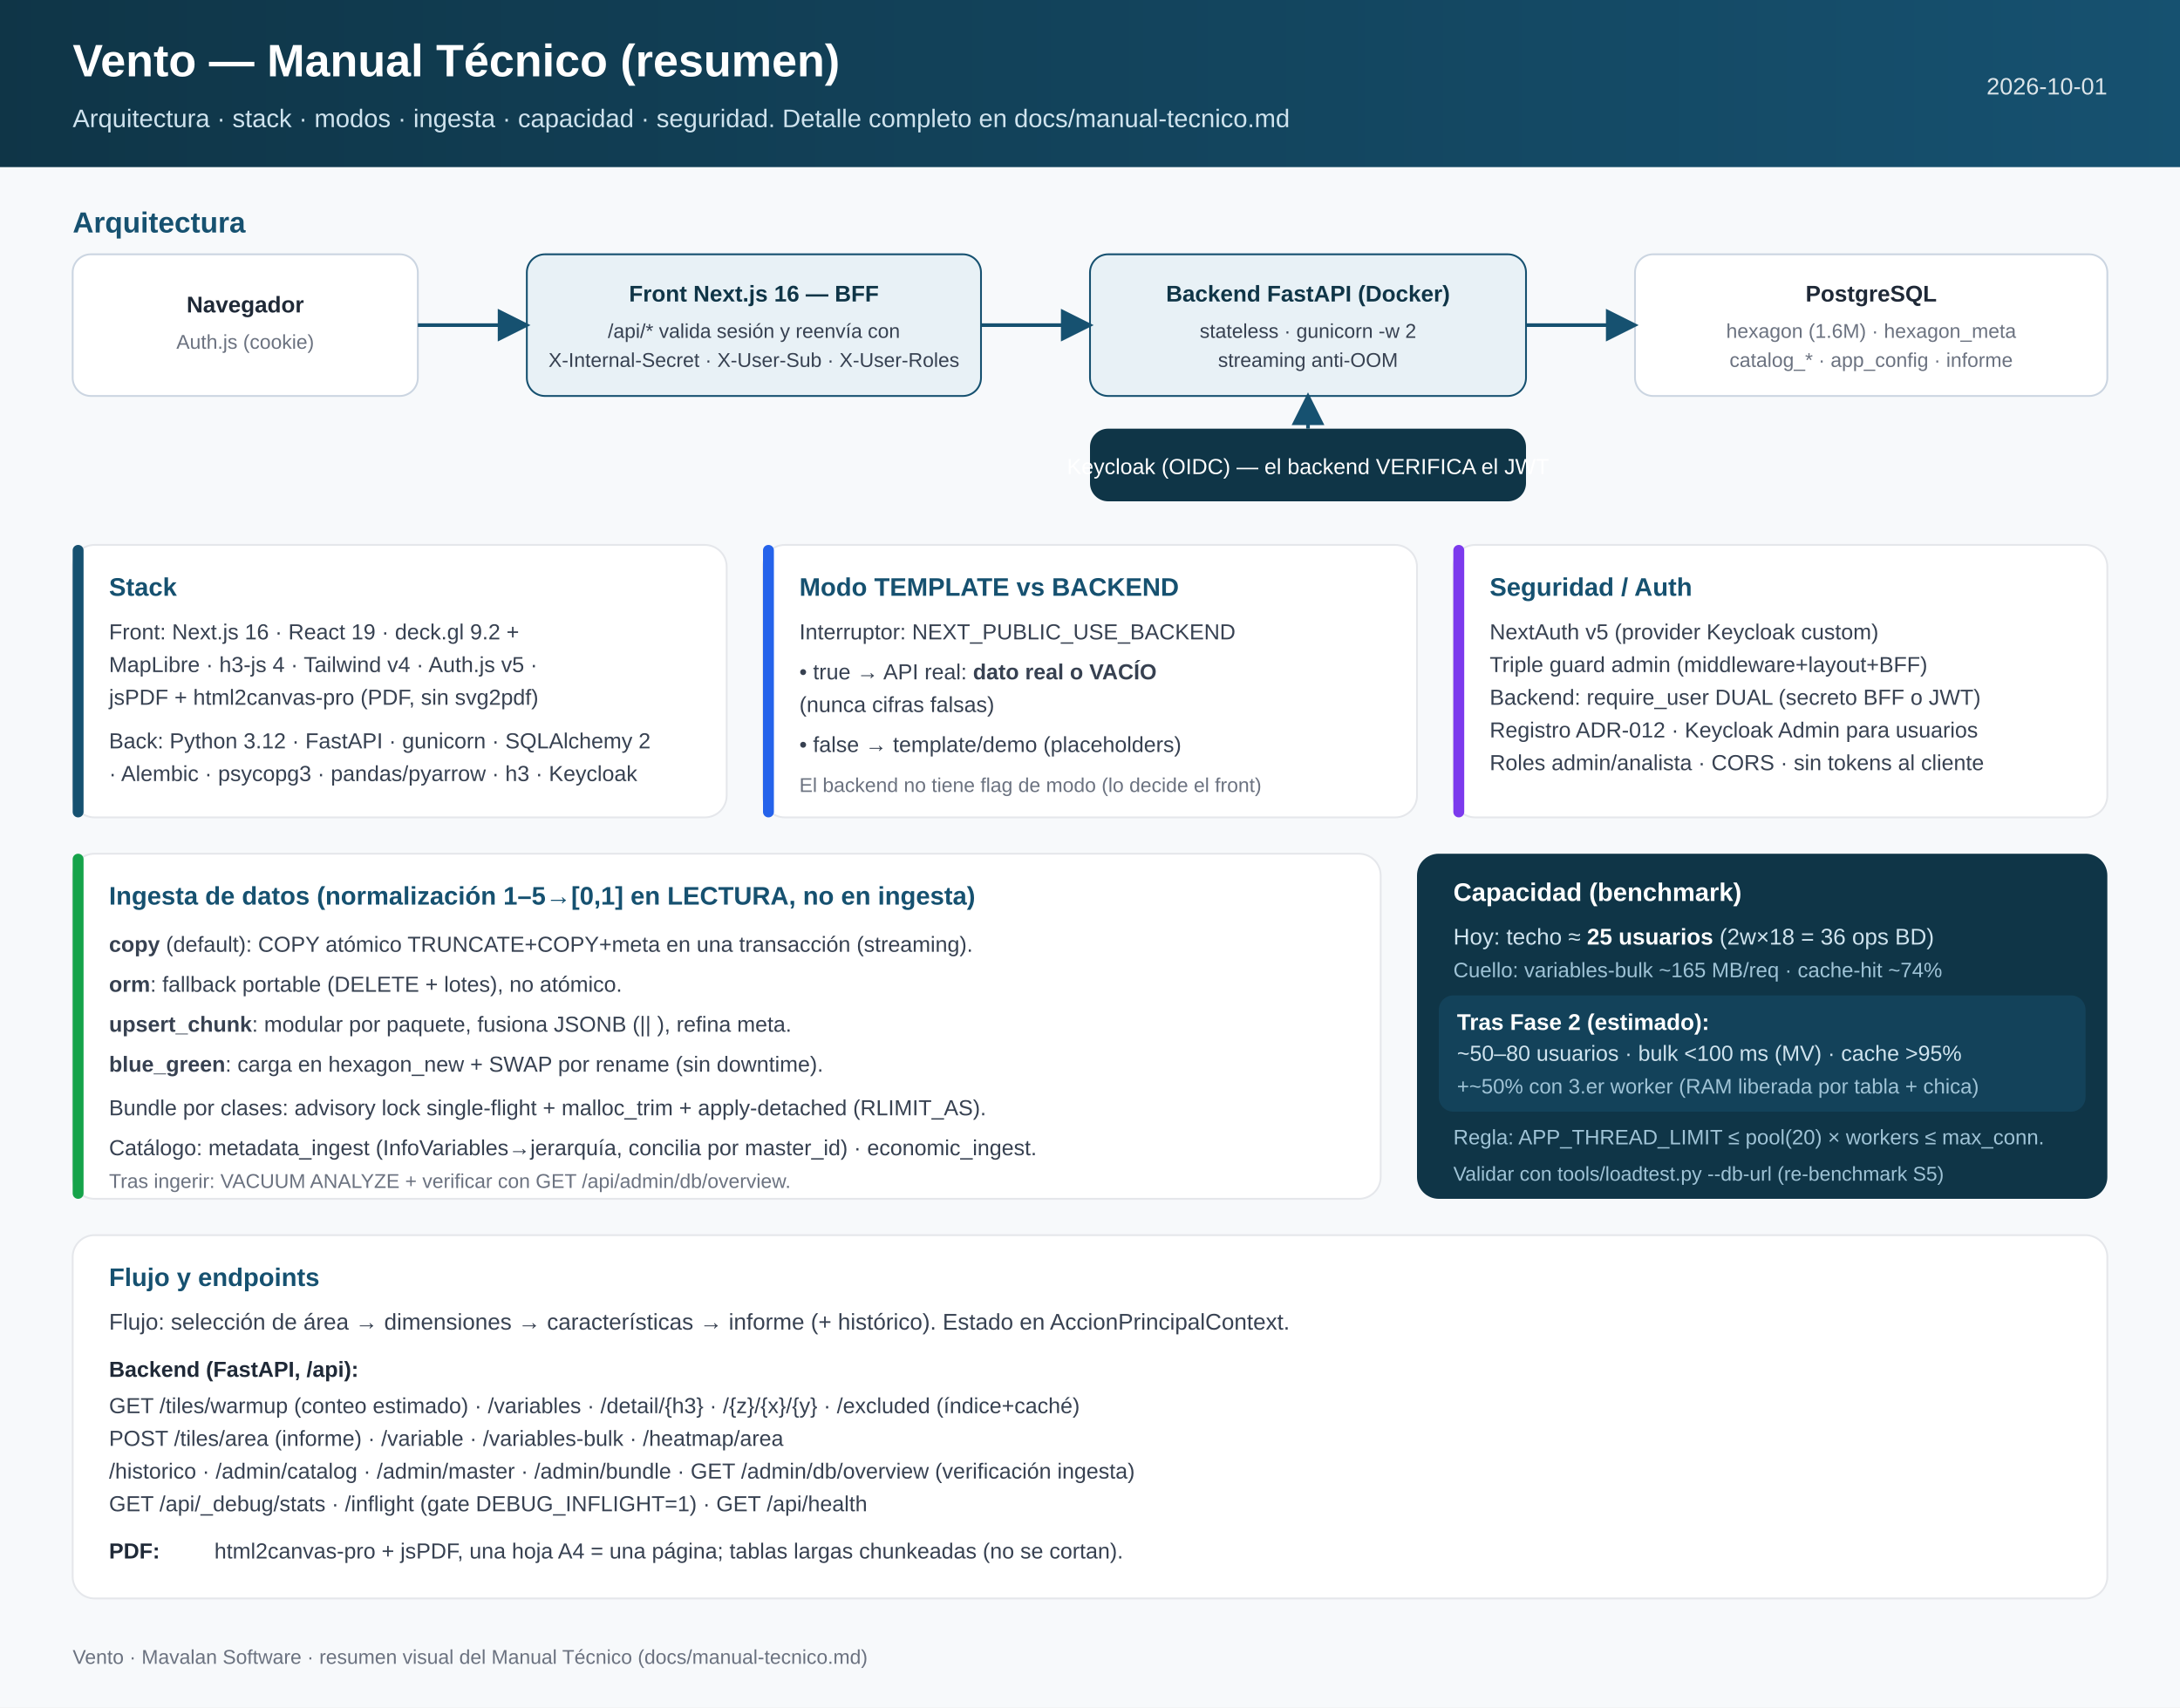
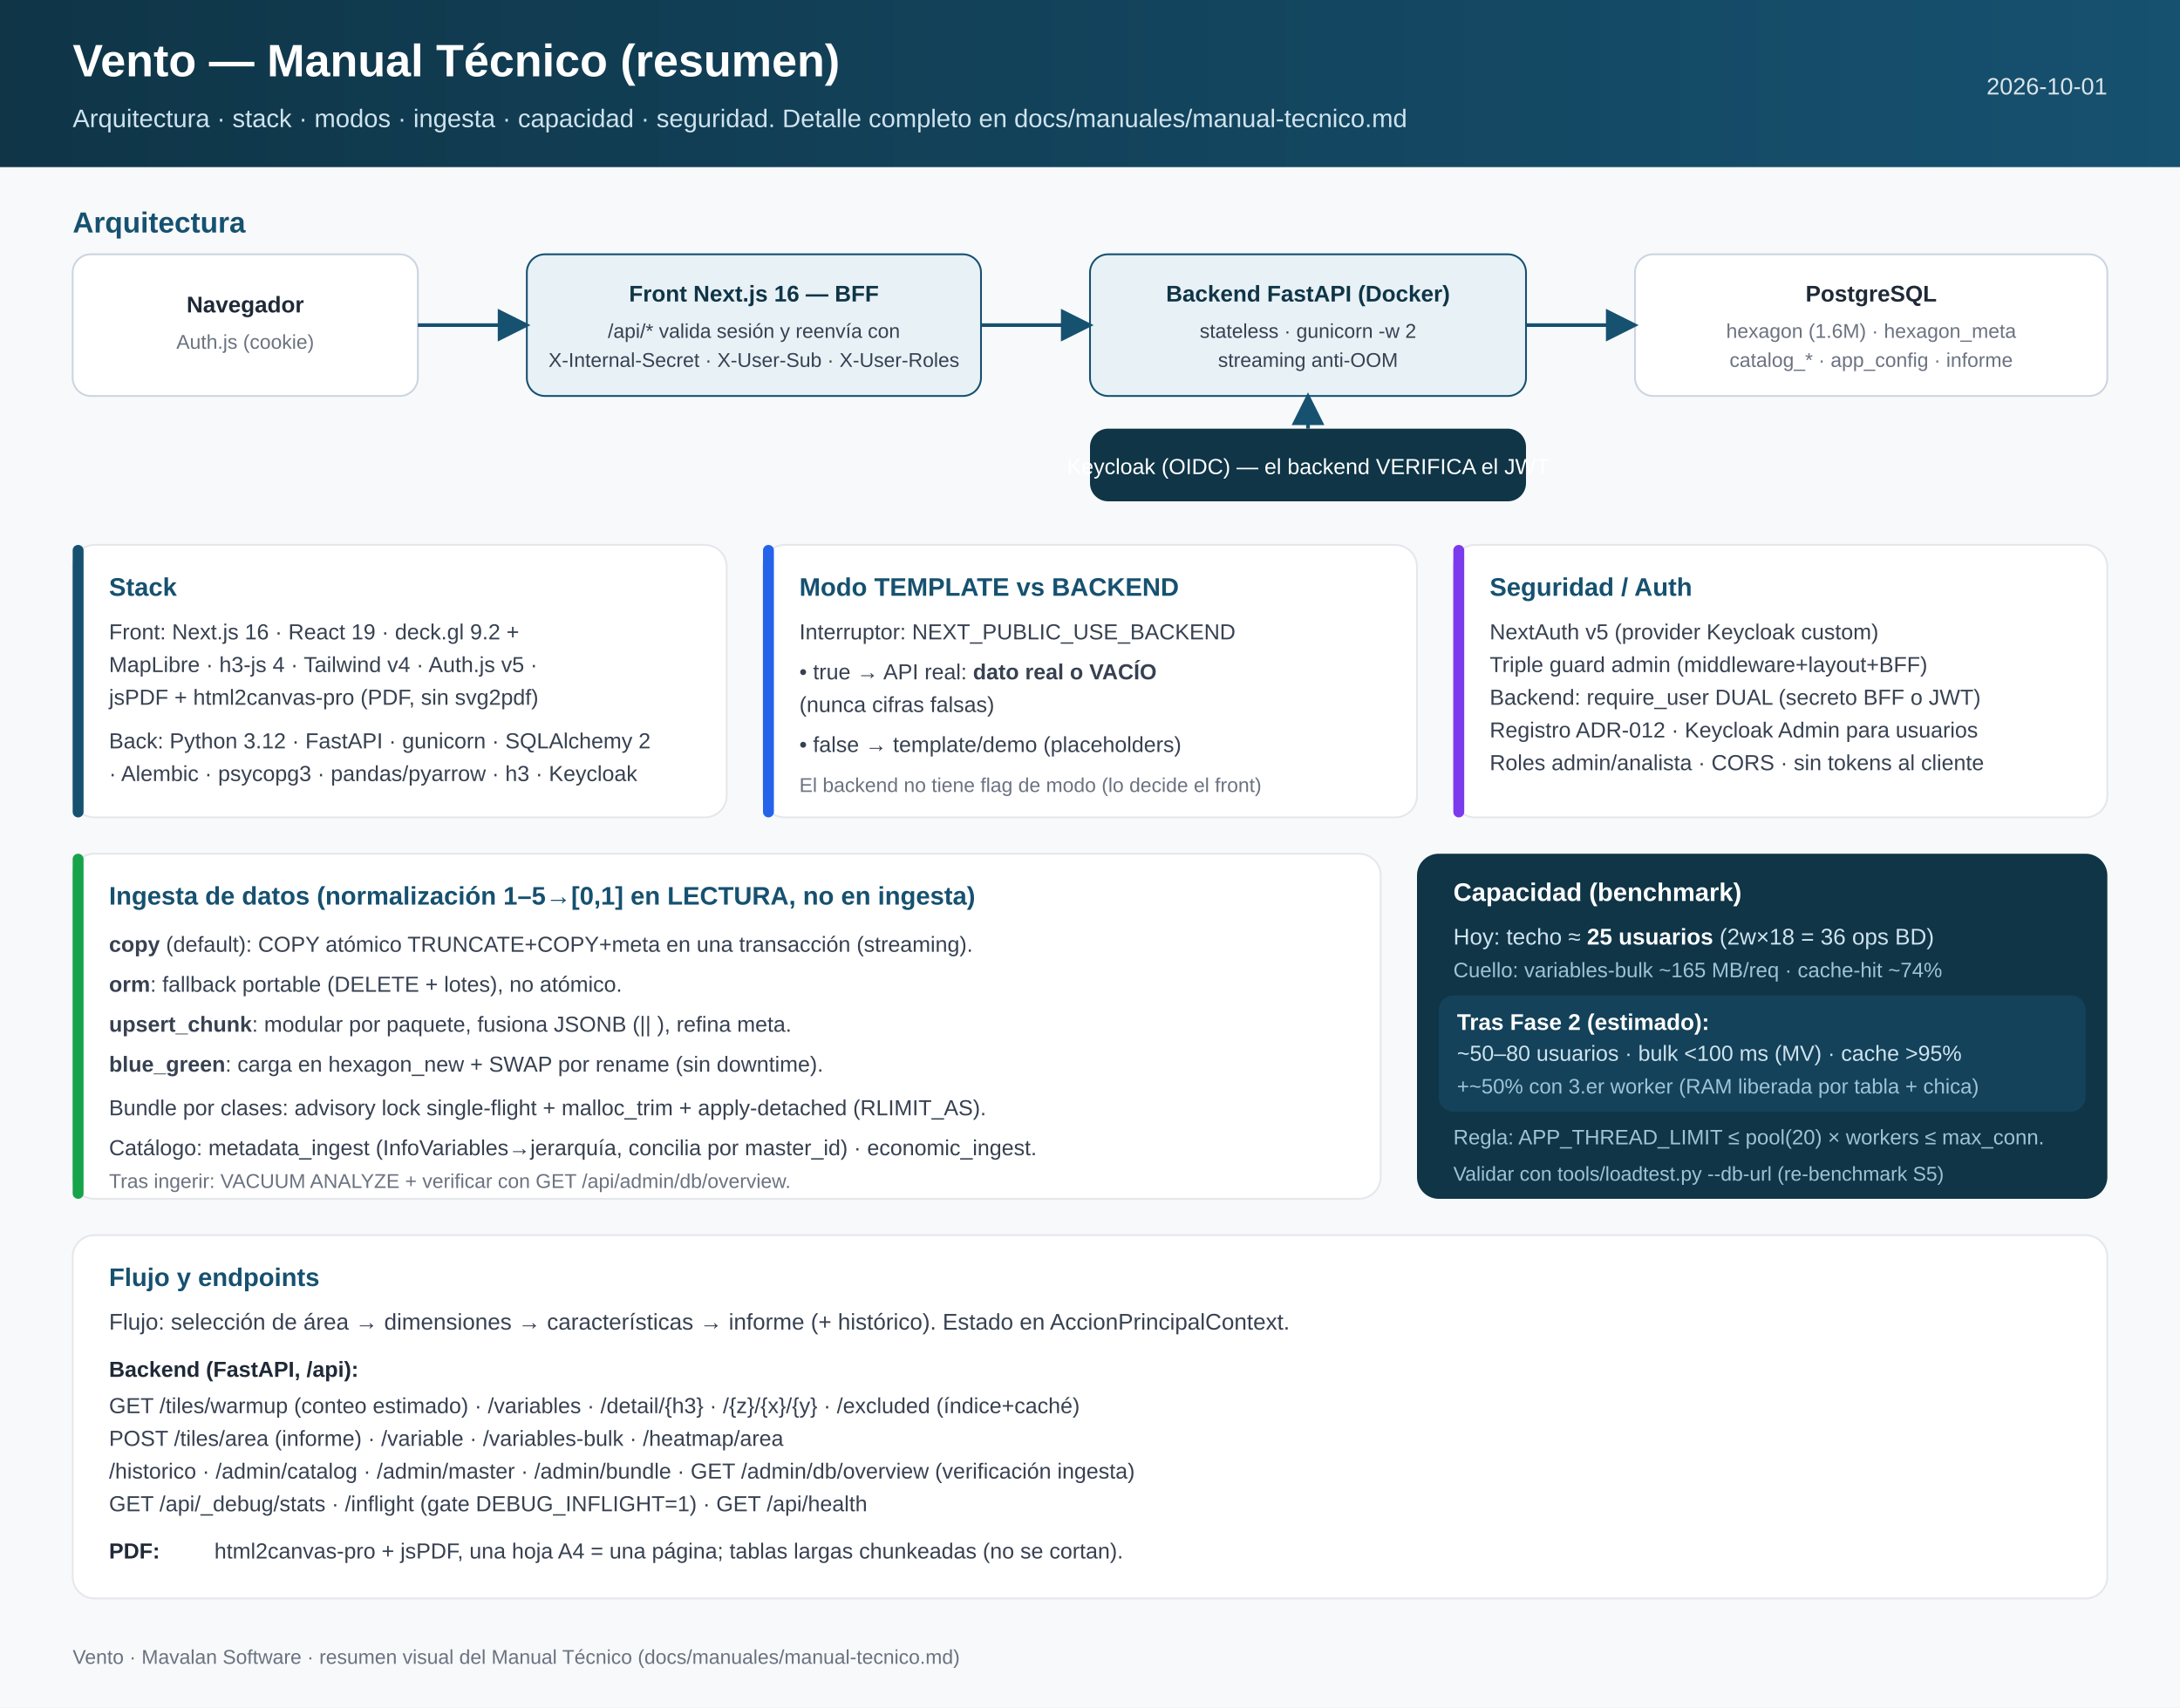
<svg xmlns="http://www.w3.org/2000/svg" width="1200" height="940" viewBox="0 0 1200 940" font-family="Segoe UI, Arial, sans-serif">
  <defs>
    <linearGradient id="hdr" x1="0" y1="0" x2="1" y2="0">
      <stop offset="0" stop-color="#0f3547" />
      <stop offset="1" stop-color="#165170" />
    </linearGradient>
    <marker id="ar" markerWidth="9" markerHeight="9" refX="7" refY="4.5" orient="auto">
      <path d="M0,0 L9,4.5 L0,9 z" fill="#165170" />
    </marker>
  </defs>
  <rect width="1200" height="940" fill="#f7f9fb" />
  <rect width="1200" height="92" fill="url(#hdr)" />
  <text x="40" y="42" fill="#fff" font-size="25" font-weight="800">Vento — Manual Técnico (resumen)</text>
-   <text x="40" y="70" fill="#cfe3ee" font-size="14">Arquitectura · stack · modos · ingesta · capacidad · seguridad. Detalle completo en docs/manual-tecnico.md</text>
+   <text x="40" y="70" fill="#cfe3ee" font-size="14">Arquitectura · stack · modos · ingesta · capacidad · seguridad. Detalle completo en docs/manuales/manual-tecnico.md</text>
  <text x="1160" y="52" fill="#fff" font-size="13" text-anchor="end" opacity="0.85">2026-10-01</text>
  <text x="40" y="128" fill="#165170" font-size="16" font-weight="800">Arquitectura</text>
  <g font-size="12.5">
    <rect x="40" y="140" width="190" height="78" rx="10" fill="#fff" stroke="#cbd5e1" />
    <text x="135" y="172" text-anchor="middle" fill="#1f2937" font-weight="700">Navegador</text>
    <text x="135" y="192" text-anchor="middle" fill="#6b7280" font-size="11">Auth.js (cookie)</text>
    <rect x="290" y="140" width="250" height="78" rx="10" fill="#e8f1f6" stroke="#165170" />
    <text x="415" y="166" text-anchor="middle" fill="#0f3547" font-weight="700">Front Next.js 16 — BFF</text>
    <text x="415" y="186" text-anchor="middle" fill="#374151" font-size="11">/api/* valida sesión y reenvía con</text>
    <text x="415" y="202" text-anchor="middle" fill="#374151" font-size="11">X-Internal-Secret · X-User-Sub · X-User-Roles</text>
    <rect x="600" y="140" width="240" height="78" rx="10" fill="#e8f1f6" stroke="#165170" />
    <text x="720" y="166" text-anchor="middle" fill="#0f3547" font-weight="700">Backend FastAPI (Docker)</text>
    <text x="720" y="186" text-anchor="middle" fill="#374151" font-size="11">stateless · gunicorn -w 2</text>
    <text x="720" y="202" text-anchor="middle" fill="#374151" font-size="11">streaming anti-OOM</text>
    <rect x="900" y="140" width="260" height="78" rx="10" fill="#fff" stroke="#cbd5e1" />
    <text x="1030" y="166" text-anchor="middle" fill="#1f2937" font-weight="700">PostgreSQL</text>
    <text x="1030" y="186" text-anchor="middle" fill="#6b7280" font-size="11">hexagon (1.6M) · hexagon_meta</text>
    <text x="1030" y="202" text-anchor="middle" fill="#6b7280" font-size="11">catalog_* · app_config · informe</text>
    <line x1="230" y1="179" x2="288" y2="179" stroke="#165170" stroke-width="2" marker-end="url(#ar)" />
    <line x1="540" y1="179" x2="598" y2="179" stroke="#165170" stroke-width="2" marker-end="url(#ar)" />
    <line x1="840" y1="179" x2="898" y2="179" stroke="#165170" stroke-width="2" marker-end="url(#ar)" />
    <rect x="600" y="236" width="240" height="40" rx="10" fill="#0f3547" />
    <text x="720" y="261" text-anchor="middle" fill="#fff" font-size="12">Keycloak (OIDC) — el backend VERIFICA el JWT</text>
    <line x1="720" y1="236" x2="720" y2="220" stroke="#165170" stroke-width="2" marker-end="url(#ar)" />
  </g>
  <g transform="translate(40,300)">
    <rect width="360" height="150" rx="12" fill="#fff" stroke="#e5e7eb" />
    <rect width="6" height="150" fill="#165170" rx="3" />
    <text x="20" y="28" fill="#165170" font-size="14" font-weight="700">Stack</text>
    <text x="20" y="52" fill="#374151" font-size="12">Front: Next.js 16 · React 19 · deck.gl 9.2 +</text>
    <text x="20" y="70" fill="#374151" font-size="12">MapLibre · h3-js 4 · Tailwind v4 · Auth.js v5 ·</text>
    <text x="20" y="88" fill="#374151" font-size="12">jsPDF + html2canvas-pro (PDF, sin svg2pdf)</text>
    <text x="20" y="112" fill="#374151" font-size="12">Back: Python 3.12 · FastAPI · gunicorn · SQLAlchemy 2</text>
    <text x="20" y="130" fill="#374151" font-size="12">· Alembic · psycopg3 · pandas/pyarrow · h3 · Keycloak</text>
  </g>
  <g transform="translate(420,300)">
    <rect width="360" height="150" rx="12" fill="#fff" stroke="#e5e7eb" />
    <rect width="6" height="150" fill="#2563eb" rx="3" />
    <text x="20" y="28" fill="#165170" font-size="14" font-weight="700">Modo TEMPLATE vs BACKEND</text>
    <text x="20" y="52" fill="#374151" font-size="12">Interruptor: NEXT_PUBLIC_USE_BACKEND</text>
    <text x="20" y="74" fill="#374151" font-size="12">• true → API real: <tspan font-weight="700">dato real o VACÍO</tspan>
    </text>
    <text x="20" y="92" fill="#374151" font-size="12">  (nunca cifras falsas)</text>
    <text x="20" y="114" fill="#374151" font-size="12">• false → template/demo (placeholders)</text>
    <text x="20" y="136" fill="#6b7280" font-size="11">El backend no tiene flag de modo (lo decide el front)</text>
  </g>
  <g transform="translate(800,300)">
    <rect width="360" height="150" rx="12" fill="#fff" stroke="#e5e7eb" />
    <rect width="6" height="150" fill="#7c3aed" rx="3" />
    <text x="20" y="28" fill="#165170" font-size="14" font-weight="700">Seguridad / Auth</text>
    <text x="20" y="52" fill="#374151" font-size="12">NextAuth v5 (provider Keycloak custom)</text>
    <text x="20" y="70" fill="#374151" font-size="12">Triple guard admin (middleware+layout+BFF)</text>
    <text x="20" y="88" fill="#374151" font-size="12">Backend: require_user DUAL (secreto BFF o JWT)</text>
    <text x="20" y="106" fill="#374151" font-size="12">Registro ADR-012 · Keycloak Admin para usuarios</text>
    <text x="20" y="124" fill="#374151" font-size="12">Roles admin/analista · CORS · sin tokens al cliente</text>
  </g>
  <g transform="translate(40,470)">
    <rect width="720" height="190" rx="12" fill="#fff" stroke="#e5e7eb" />
    <rect width="6" height="190" fill="#16a34a" rx="3" />
    <text x="20" y="28" fill="#165170" font-size="14" font-weight="700">Ingesta de datos (normalización 1–5→[0,1] en LECTURA, no en ingesta)</text>
    <text x="20" y="54" fill="#374151" font-size="12">
      <tspan font-weight="700">copy</tspan> (default): COPY atómico TRUNCATE+COPY+meta en una transacción (streaming).</text>
    <text x="20" y="76" fill="#374151" font-size="12">
      <tspan font-weight="700">orm</tspan>: fallback portable (DELETE + lotes), no atómico.</text>
    <text x="20" y="98" fill="#374151" font-size="12">
      <tspan font-weight="700">upsert_chunk</tspan>: modular por paquete, fusiona JSONB (|| ), refina meta.</text>
    <text x="20" y="120" fill="#374151" font-size="12">
      <tspan font-weight="700">blue_green</tspan>: carga en hexagon_new + SWAP por rename (sin downtime).</text>
    <text x="20" y="144" fill="#374151" font-size="12">Bundle por clases: advisory lock single-flight + malloc_trim + apply-detached (RLIMIT_AS).</text>
    <text x="20" y="166" fill="#374151" font-size="12">Catálogo: metadata_ingest (InfoVariables→jerarquía, concilia por master_id) · economic_ingest.</text>
    <text x="20" y="184" fill="#6b7280" font-size="11">Tras ingerir: VACUUM ANALYZE + verificar con GET /api/admin/db/overview.</text>
  </g>
  <g transform="translate(780,470)">
    <rect width="380" height="190" rx="12" fill="#0f3547" />
    <text x="20" y="26" fill="#fff" font-size="14" font-weight="700">Capacidad (benchmark)</text>
    <text x="20" y="50" fill="#cfe3ee" font-size="12.5">Hoy: techo ≈ <tspan font-weight="800" fill="#fff">25 usuarios</tspan> (2w×18 = 36 ops BD)</text>
    <text x="20" y="68" fill="#9fc3d6" font-size="11.5">Cuello: variables-bulk ~165 MB/req · cache-hit ~74%</text>
    <rect x="12" y="78" width="356" height="64" rx="8" fill="#13425a" />
    <text x="22" y="97" fill="#fff" font-size="12.5" font-weight="800">Tras Fase 2 (estimado):</text>
    <text x="22" y="114" fill="#cfe3ee" font-size="12">~50–80 usuarios · bulk &lt;100 ms (MV) · cache &gt;95%</text>
    <text x="22" y="132" fill="#9fc3d6" font-size="11.5">+~50% con 3.er worker (RAM liberada por tabla + chica)</text>
    <text x="20" y="160" fill="#9fc3d6" font-size="11.5">Regla: APP_THREAD_LIMIT ≤ pool(20) × workers ≤ max_conn.</text>
    <text x="20" y="180" fill="#9fc3d6" font-size="11">Validar con tools/loadtest.py --db-url (re-benchmark S5)</text>
  </g>
  <g transform="translate(40,680)">
    <rect width="1120" height="200" rx="12" fill="#fff" stroke="#e5e7eb" />
    <text x="20" y="28" fill="#165170" font-size="14" font-weight="700">Flujo y endpoints</text>
    <text x="20" y="52" fill="#374151" font-size="12.5">Flujo: selección de área → dimensiones → características → informe (+ histórico). Estado en AccionPrincipalContext.</text>
    <text x="20" y="78" fill="#1f2937" font-size="12" font-weight="700">Backend (FastAPI, /api):</text>
    <text x="20" y="98" fill="#374151" font-size="12">GET /tiles/warmup (conteo estimado) · /variables · /detail/{h3} · /{z}/{x}/{y} · /excluded (índice+caché)</text>
    <text x="20" y="116" fill="#374151" font-size="12">POST /tiles/area (informe) · /variable · /variables-bulk · /heatmap/area</text>
    <text x="20" y="134" fill="#374151" font-size="12">/historico · /admin/catalog · /admin/master · /admin/bundle · GET /admin/db/overview (verificación ingesta)</text>
    <text x="20" y="152" fill="#374151" font-size="12">GET /api/_debug/stats · /inflight (gate DEBUG_INFLIGHT=1) · GET /api/health</text>
    <text x="20" y="178" fill="#1f2937" font-size="12" font-weight="700">PDF:</text>
    <text x="78" y="178" fill="#374151" font-size="12">html2canvas-pro + jsPDF, una hoja A4 = una página; tablas largas chunkeadas (no se cortan).</text>
  </g>
-   <text x="40" y="916" fill="#6b7280" font-size="11">Vento · Mavalan Software · resumen visual del Manual Técnico (docs/manual-tecnico.md)</text>
+   <text x="40" y="916" fill="#6b7280" font-size="11">Vento · Mavalan Software · resumen visual del Manual Técnico (docs/manuales/manual-tecnico.md)</text>
</svg>
